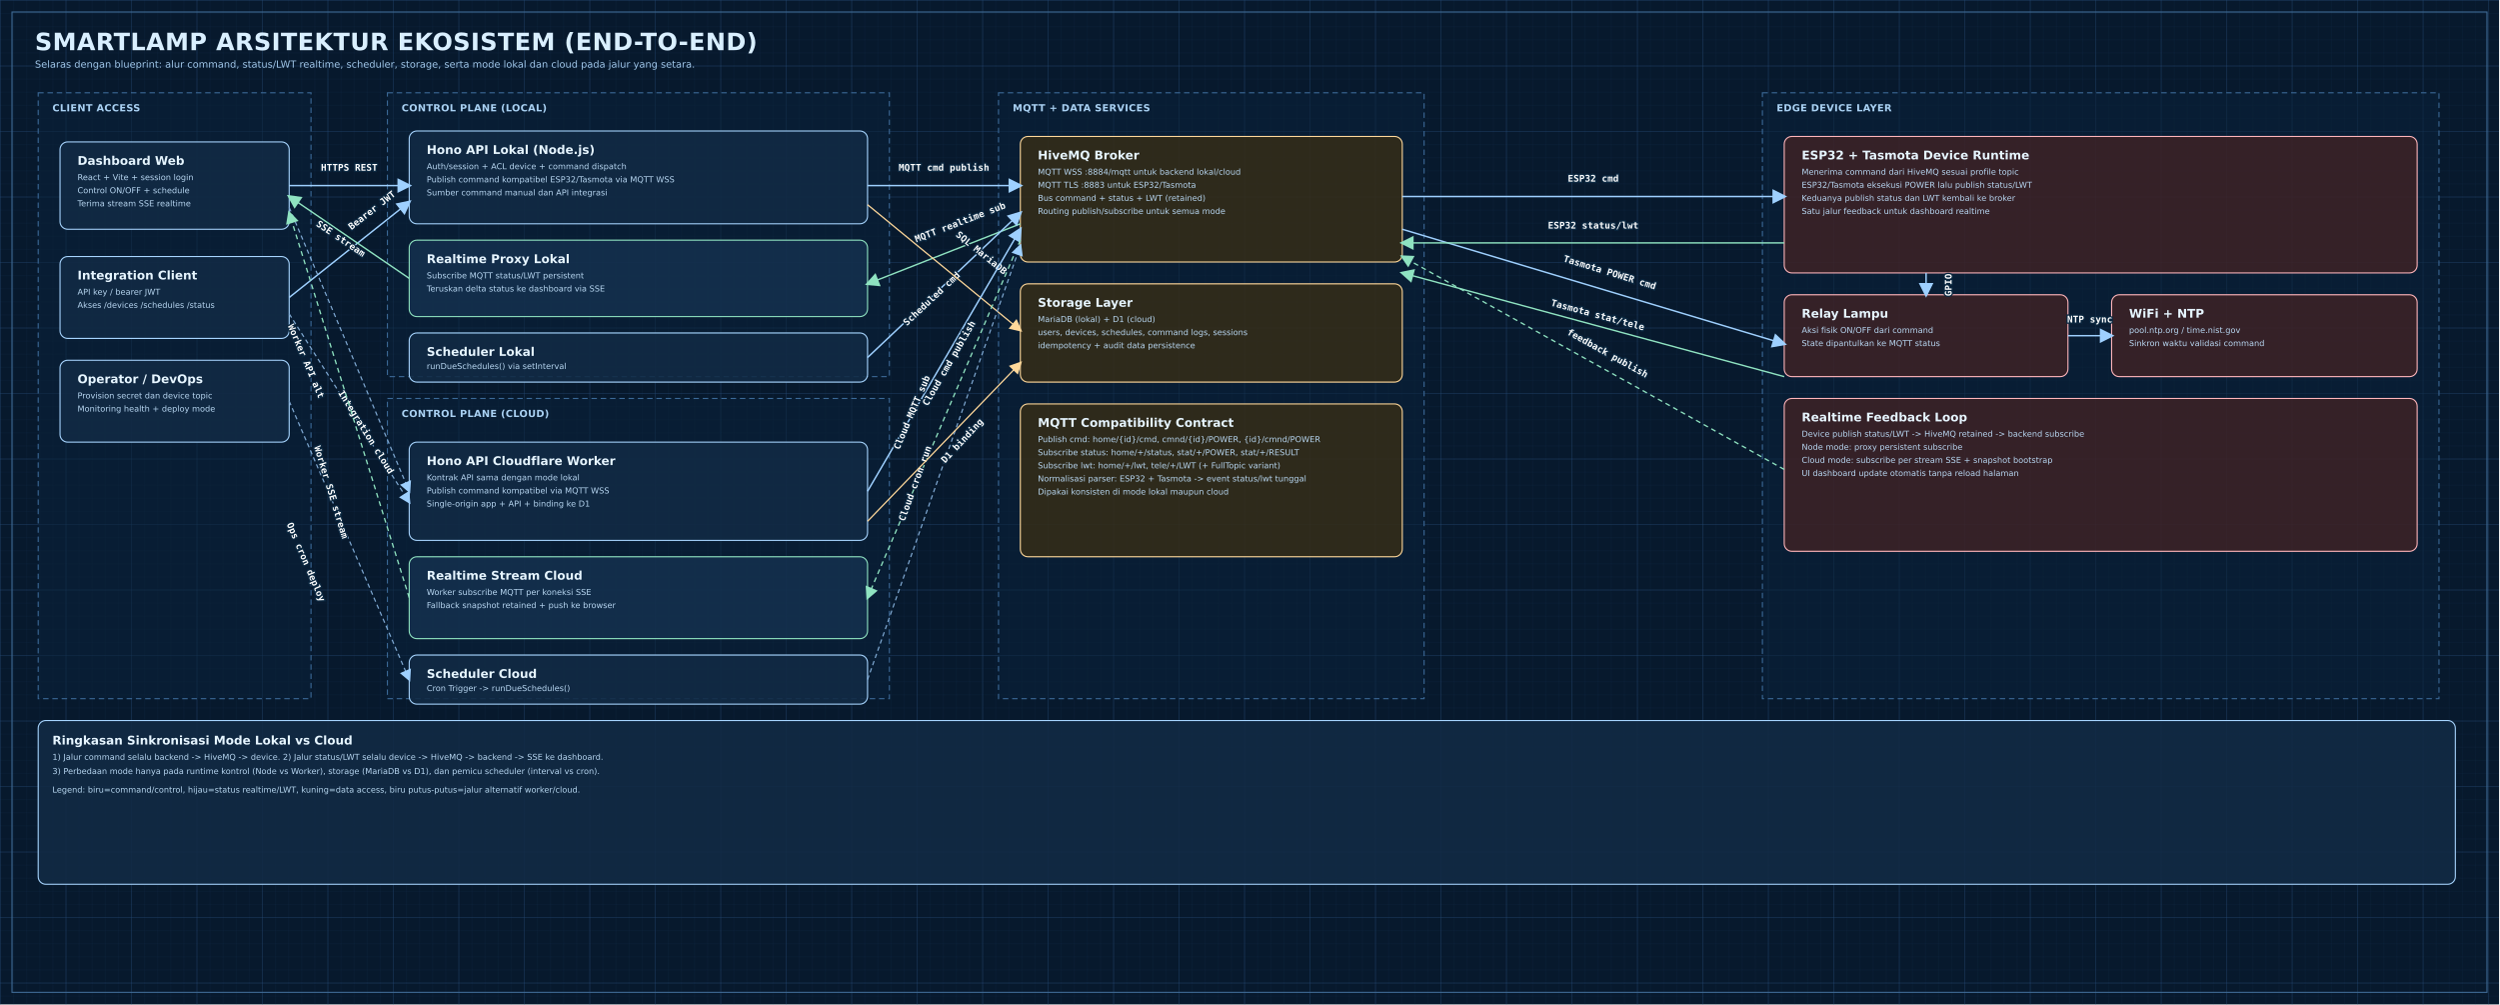
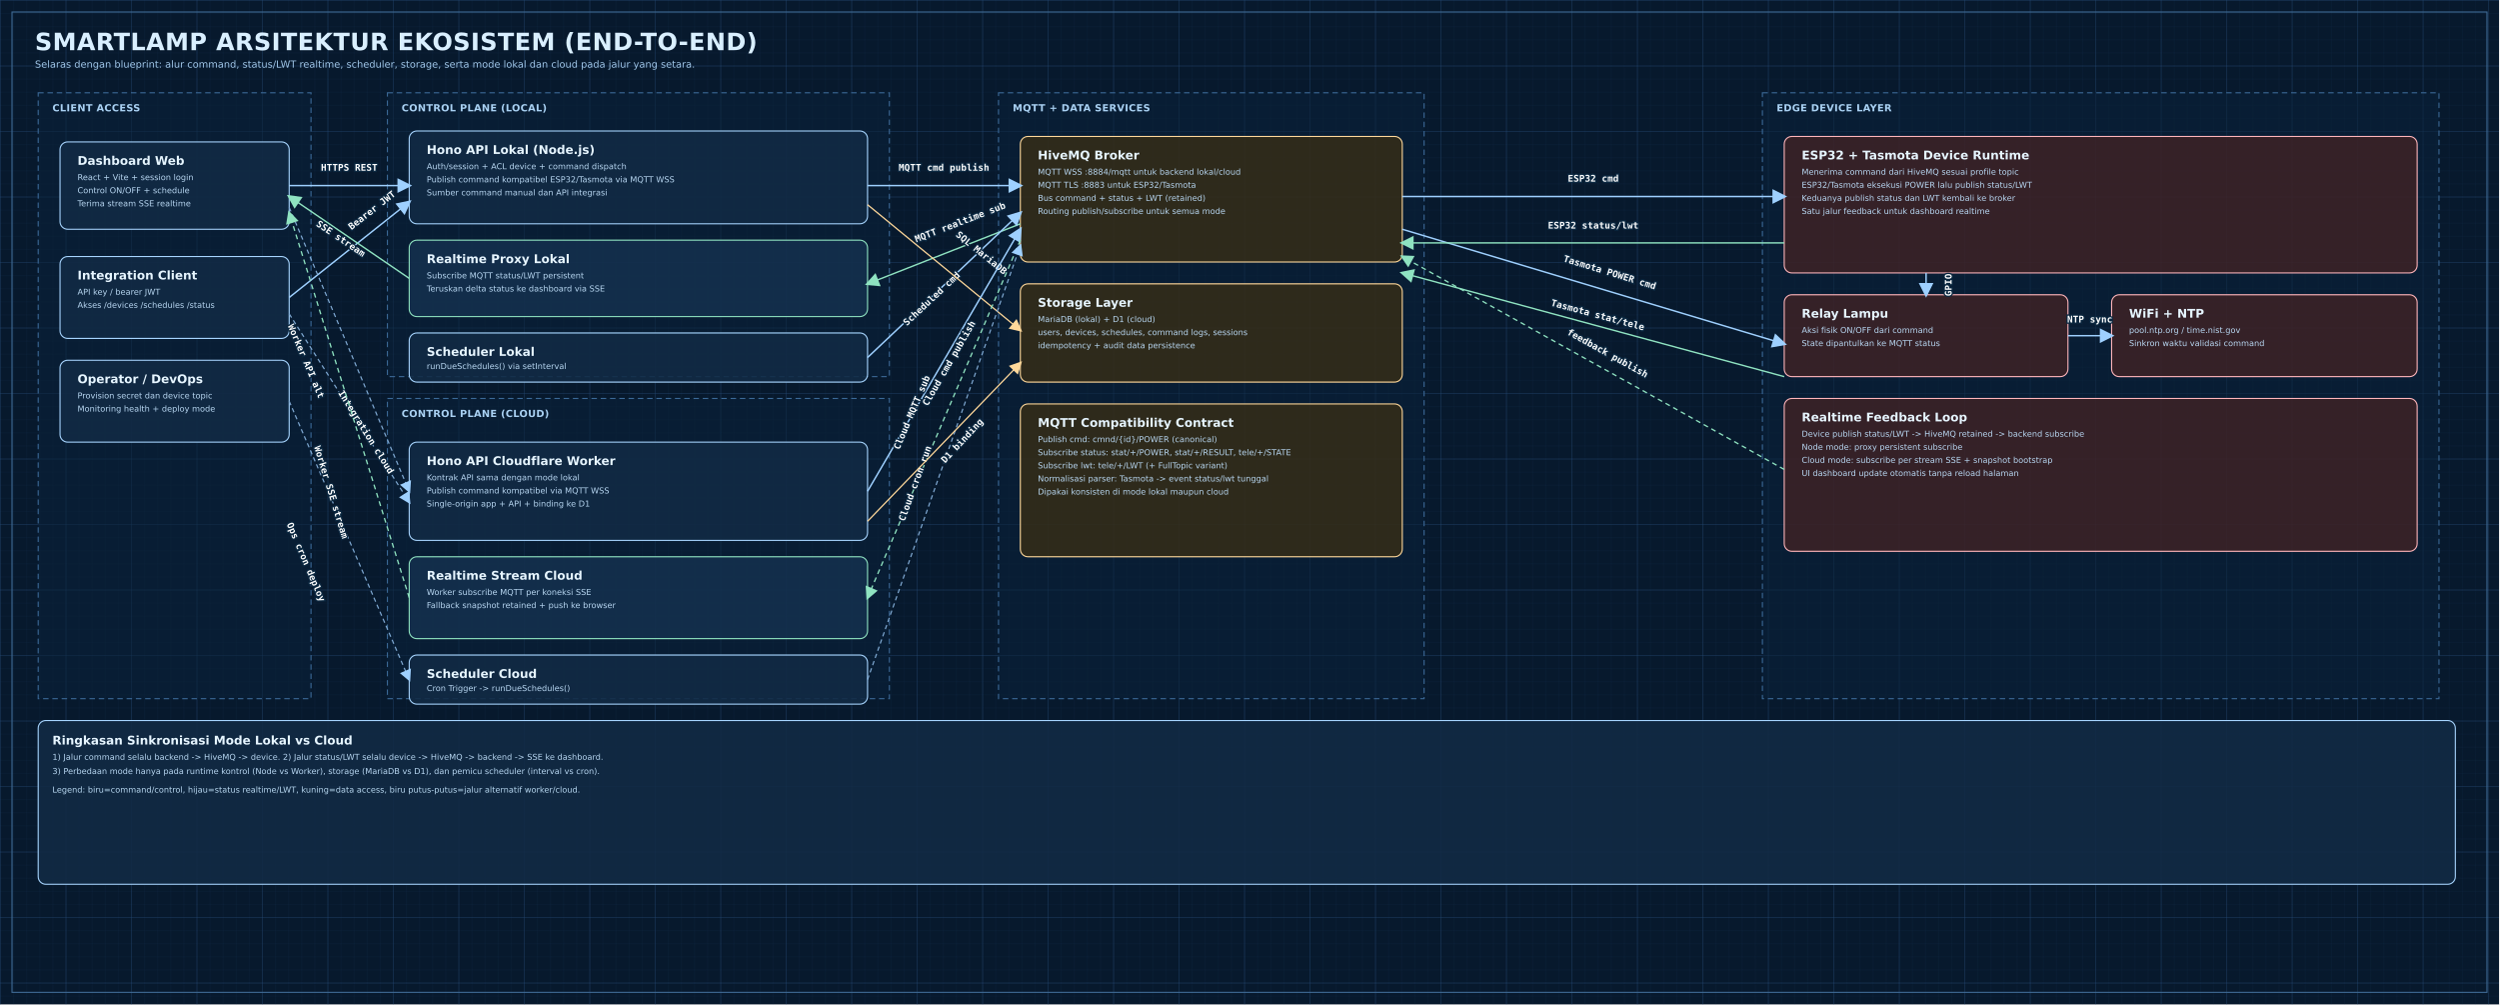
<svg xmlns="http://www.w3.org/2000/svg" width="4580" height="1840" viewBox="0 0 4580 1840">
  <defs>
    <pattern id="smallGrid" width="24" height="24" patternUnits="userSpaceOnUse">
      <path d="M 24 0 L 0 0 0 24" fill="none" stroke="#1b3f67" stroke-width="0.9" opacity="0.42" />
    </pattern>
    <pattern id="blueGrid" width="120" height="120" patternUnits="userSpaceOnUse">
      <rect width="120" height="120" fill="url(#smallGrid)" />
      <path d="M 120 0 L 0 0 0 120" fill="none" stroke="#2d5a8e" stroke-width="1.3" opacity="0.72" />
    </pattern>
    <marker id="arrowMain" markerWidth="10" markerHeight="10" refX="8" refY="5" orient="auto">
      <path d="M 0 0 L 10 5 L 0 10 z" fill="#9ed0ff" />
    </marker>
    <marker id="arrowStatus" markerWidth="10" markerHeight="10" refX="8" refY="5" orient="auto">
      <path d="M 0 0 L 10 5 L 0 10 z" fill="#8fe3c1" />
    </marker>
    <marker id="arrowData" markerWidth="10" markerHeight="10" refX="8" refY="5" orient="auto">
      <path d="M 0 0 L 10 5 L 0 10 z" fill="#ffd89a" />
    </marker>
    <style>
      .title {
        fill: #d9efff;
        font-family: 'Segoe UI', 'DejaVu Sans', sans-serif;
        font-size: 44px;
        font-weight: 700;
        letter-spacing: 0.7px;
      }
      .subtitle {
        fill: #9fc5e7;
        font-family: 'Segoe UI', 'DejaVu Sans', sans-serif;
        font-size: 18px;
      }
      .zone {
        fill: rgba(11, 35, 58, 0.54);
        stroke: #3b6997;
        stroke-width: 2;
        stroke-dasharray: 10 7;
      }
      .zoneTitle {
        fill: #a9d1f3;
        font-family: 'Segoe UI', 'DejaVu Sans', sans-serif;
        font-size: 18px;
        font-weight: 700;
        letter-spacing: 0.5px;
      }
      .node {
        fill: rgba(17, 42, 69, 0.88);
        stroke: #a7d5ff;
        stroke-width: 2;
        rx: 14;
      }
      .nodeAlt {
        fill: rgba(20, 48, 77, 0.88);
        stroke: #8fe3c1;
        stroke-width: 2;
        rx: 14;
      }
      .nodeData {
        fill: rgba(58, 46, 20, 0.76);
        stroke: #ffd89a;
        stroke-width: 2;
        rx: 14;
      }
      .nodeEdge {
        fill: rgba(68, 35, 36, 0.76);
        stroke: #ffb5ba;
        stroke-width: 2;
        rx: 14;
      }
      .nodeTitle {
        fill: #e6f5ff;
        font-family: 'Segoe UI', 'DejaVu Sans', sans-serif;
        font-size: 22px;
        font-weight: 700;
      }
      .nodeText {
        fill: #b8d7f2;
        font-family: 'Segoe UI', 'DejaVu Sans', sans-serif;
        font-size: 15px;
      }
      .mainLink {
        fill: none;
        stroke: #9ed0ff;
        stroke-width: 2.7;
        marker-end: url(#arrowMain);
      }
      .statusLink {
        fill: none;
        stroke: #8fe3c1;
        stroke-width: 2.6;
        marker-end: url(#arrowStatus);
      }
      .statusDashed {
        fill: none;
        stroke: #8fe3c1;
        stroke-width: 2.4;
        stroke-dasharray: 9 7;
        marker-end: url(#arrowStatus);
      }
      .dataLink {
        fill: none;
        stroke: #ffd89a;
        stroke-width: 2.3;
        marker-end: url(#arrowData);
      }
      .altLink {
        fill: none;
        stroke: #7fa9d3;
        stroke-width: 2.2;
        stroke-dasharray: 8 6;
        marker-end: url(#arrowMain);
      }
      .linkLabel {
        fill: #ffffff;
        font-family: 'Consolas', 'DejaVu Sans Mono', monospace;
        font-size: 17px;
        font-weight: 700;
        letter-spacing: 0.15px;
        stroke: #0a2740;
        stroke-width: 4.8;
        paint-order: stroke fill;
      }
      .linkLabelDiag {
        text-anchor: middle;
        dominant-baseline: middle;
      }
      .legendText {
        fill: #b7d7f0;
        font-family: 'Segoe UI', 'DejaVu Sans', sans-serif;
        font-size: 15px;
      }
    </style>
  </defs>
  <rect width="4580" height="1840" fill="#07192d" />
  <rect width="4580" height="1840" fill="url(#blueGrid)" />
  <rect x="22" y="22" width="4536" height="1796" fill="none" stroke="#3f6b96" stroke-width="2" />
  <text x="64" y="92" class="title">SMARTLAMP ARSITEKTUR EKOSISTEM (END-TO-END)</text>
  <text x="64" y="124" class="subtitle">Selaras dengan blueprint: alur command, status/LWT realtime, scheduler, storage, serta mode lokal dan cloud pada jalur yang setara.</text>
  <rect x="70" y="170" width="500" height="1110" class="zone" />
  <text x="96" y="204" class="zoneTitle">CLIENT ACCESS</text>
  <rect x="710" y="170" width="920" height="520" class="zone" />
  <text x="736" y="204" class="zoneTitle">CONTROL PLANE (LOCAL)</text>
  <rect x="710" y="730" width="920" height="550" class="zone" />
  <text x="736" y="764" class="zoneTitle">CONTROL PLANE (CLOUD)</text>
  <rect x="1830" y="170" width="780" height="1110" class="zone" />
  <text x="1856" y="204" class="zoneTitle">MQTT + DATA SERVICES</text>
  <rect x="3230" y="170" width="1240" height="1110" class="zone" />
  <text x="3256" y="204" class="zoneTitle">EDGE DEVICE LAYER</text>
  <rect x="110" y="260" width="420" height="160" class="node" />
  <text x="142" y="302" class="nodeTitle">Dashboard Web</text>
  <text x="142" y="330" class="nodeText">React + Vite + session login</text>
  <text x="142" y="354" class="nodeText">Control ON/OFF + schedule</text>
  <text x="142" y="378" class="nodeText">Terima stream SSE realtime</text>
  <rect x="110" y="470" width="420" height="150" class="node" />
  <text x="142" y="512" class="nodeTitle">Integration Client</text>
  <text x="142" y="540" class="nodeText">API key / bearer JWT</text>
  <text x="142" y="564" class="nodeText">Akses /devices /schedules /status</text>
  <rect x="110" y="660" width="420" height="150" class="node" />
  <text x="142" y="702" class="nodeTitle">Operator / DevOps</text>
  <text x="142" y="730" class="nodeText">Provision secret dan device topic</text>
  <text x="142" y="754" class="nodeText">Monitoring health + deploy mode</text>
  <rect x="750" y="240" width="840" height="170" class="node" />
  <text x="782" y="282" class="nodeTitle">Hono API Lokal (Node.js)</text>
  <text x="782" y="310" class="nodeText">Auth/session + ACL device + command dispatch</text>
  <text x="782" y="334" class="nodeText">Publish command kompatibel ESP32/Tasmota via MQTT WSS</text>
  <text x="782" y="358" class="nodeText">Sumber command manual dan API integrasi</text>
  <rect x="750" y="440" width="840" height="140" class="nodeAlt" />
  <text x="782" y="482" class="nodeTitle">Realtime Proxy Lokal</text>
  <text x="782" y="510" class="nodeText">Subscribe MQTT status/LWT persistent</text>
  <text x="782" y="534" class="nodeText">Teruskan delta status ke dashboard via SSE</text>
  <rect x="750" y="610" width="840" height="90" class="node" />
  <text x="782" y="652" class="nodeTitle">Scheduler Lokal</text>
  <text x="782" y="676" class="nodeText">runDueSchedules() via setInterval</text>
  <rect x="750" y="810" width="840" height="180" class="node" />
  <text x="782" y="852" class="nodeTitle">Hono API Cloudflare Worker</text>
  <text x="782" y="880" class="nodeText">Kontrak API sama dengan mode lokal</text>
  <text x="782" y="904" class="nodeText">Publish command kompatibel via MQTT WSS</text>
  <text x="782" y="928" class="nodeText">Single-origin app + API + binding ke D1</text>
  <rect x="750" y="1020" width="840" height="150" class="nodeAlt" />
  <text x="782" y="1062" class="nodeTitle">Realtime Stream Cloud</text>
  <text x="782" y="1090" class="nodeText">Worker subscribe MQTT per koneksi SSE</text>
  <text x="782" y="1114" class="nodeText">Fallback snapshot retained + push ke browser</text>
  <rect x="750" y="1200" width="840" height="90" class="node" />
  <text x="782" y="1242" class="nodeTitle">Scheduler Cloud</text>
  <text x="782" y="1266" class="nodeText">Cron Trigger -&gt; runDueSchedules()</text>
  <rect x="1870" y="250" width="700" height="230" class="nodeData" />
  <text x="1902" y="292" class="nodeTitle">HiveMQ Broker</text>
  <text x="1902" y="320" class="nodeText">MQTT WSS :8884/mqtt untuk backend lokal/cloud</text>
  <text x="1902" y="344" class="nodeText">MQTT TLS :8883 untuk ESP32/Tasmota</text>
  <text x="1902" y="368" class="nodeText">Bus command + status + LWT (retained)</text>
  <text x="1902" y="392" class="nodeText">Routing publish/subscribe untuk semua mode</text>
  <rect x="1870" y="520" width="700" height="180" class="nodeData" />
  <text x="1902" y="562" class="nodeTitle">Storage Layer</text>
  <text x="1902" y="590" class="nodeText">MariaDB (lokal) + D1 (cloud)</text>
  <text x="1902" y="614" class="nodeText">users, devices, schedules, command logs, sessions</text>
  <text x="1902" y="638" class="nodeText">idempotency + audit data persistence</text>
  <rect x="1870" y="740" width="700" height="280" class="nodeData" />
  <text x="1902" y="782" class="nodeTitle">MQTT Compatibility Contract</text>
-   <text x="1902" y="810" class="nodeText">Publish cmd: home/{id}/cmd, cmnd/{id}/POWER, {id}/cmnd/POWER</text>
-   <text x="1902" y="834" class="nodeText">Subscribe status: home/+/status, stat/+/POWER, stat/+/RESULT</text>
-   <text x="1902" y="858" class="nodeText">Subscribe lwt: home/+/lwt, tele/+/LWT (+ FullTopic variant)</text>
-   <text x="1902" y="882" class="nodeText">Normalisasi parser: ESP32 + Tasmota -&gt; event status/lwt tunggal</text>
+   <text x="1902" y="810" class="nodeText">Publish cmd: cmnd/{id}/POWER (canonical)</text>
+   <text x="1902" y="834" class="nodeText">Subscribe status: stat/+/POWER, stat/+/RESULT, tele/+/STATE</text>
+   <text x="1902" y="858" class="nodeText">Subscribe lwt: tele/+/LWT (+ FullTopic variant)</text>
+   <text x="1902" y="882" class="nodeText">Normalisasi parser: Tasmota -&gt; event status/lwt tunggal</text>
  <text x="1902" y="906" class="nodeText">Dipakai konsisten di mode lokal maupun cloud</text>
  <rect x="3270" y="250" width="1160" height="250" class="nodeEdge" />
  <text x="3302" y="292" class="nodeTitle">ESP32 + Tasmota Device Runtime</text>
  <text x="3302" y="320" class="nodeText">Menerima command dari HiveMQ sesuai profile topic</text>
  <text x="3302" y="344" class="nodeText">ESP32/Tasmota eksekusi POWER lalu publish status/LWT</text>
  <text x="3302" y="368" class="nodeText">Keduanya publish status dan LWT kembali ke broker</text>
  <text x="3302" y="392" class="nodeText">Satu jalur feedback untuk dashboard realtime</text>
  <rect x="3270" y="540" width="520" height="150" class="nodeEdge" />
  <text x="3302" y="582" class="nodeTitle">Relay Lampu</text>
  <text x="3302" y="610" class="nodeText">Aksi fisik ON/OFF dari command</text>
  <text x="3302" y="634" class="nodeText">State dipantulkan ke MQTT status</text>
  <rect x="3870" y="540" width="560" height="150" class="nodeEdge" />
  <text x="3902" y="582" class="nodeTitle">WiFi + NTP</text>
  <text x="3902" y="610" class="nodeText">pool.ntp.org / time.nist.gov</text>
  <text x="3902" y="634" class="nodeText">Sinkron waktu validasi command</text>
  <rect x="3270" y="730" width="1160" height="280" class="nodeEdge" />
  <text x="3302" y="772" class="nodeTitle">Realtime Feedback Loop</text>
  <text x="3302" y="800" class="nodeText">Device publish status/LWT -&gt; HiveMQ retained -&gt; backend subscribe</text>
  <text x="3302" y="824" class="nodeText">Node mode: proxy persistent subscribe</text>
  <text x="3302" y="848" class="nodeText">Cloud mode: subscribe per stream SSE + snapshot bootstrap</text>
  <text x="3302" y="872" class="nodeText">UI dashboard update otomatis tanpa reload halaman</text>
  <path d="M 530 340 L 750 340" class="mainLink" />
  <text x="640" y="308" class="linkLabel linkLabelDiag">HTTPS REST</text>
  <path d="M 530 545 L 750 370" class="mainLink" />
  <text x="682" y="386" class="linkLabel linkLabelDiag" transform="rotate(-38 682 386)">Bearer JWT</text>
  <path d="M 530 380 L 750 900" class="altLink" />
  <text x="560" y="662" class="linkLabel linkLabelDiag" transform="rotate(67 560 662)">Worker API alt</text>
  <path d="M 530 575 L 750 920" class="altLink" />
  <text x="670" y="792" class="linkLabel linkLabelDiag" transform="rotate(58 670 792)">Integration cloud</text>
  <path d="M 530 735 L 750 1245" class="altLink" />
  <text x="560" y="1030" class="linkLabel linkLabelDiag" transform="rotate(67 560 1030)">Ops cron deploy</text>
  <path d="M 1590 340 L 1870 340" class="mainLink" />
  <text x="1730" y="308" class="linkLabel linkLabelDiag">MQTT cmd publish</text>
  <path d="M 1870 410 L 1590 520" class="statusLink" />
  <text x="1760" y="408" class="linkLabel linkLabelDiag" transform="rotate(-21 1760 408)">MQTT realtime sub</text>
  <path d="M 1590 655 L 1870 390" class="mainLink" />
  <text x="1708" y="548" class="linkLabel linkLabelDiag" transform="rotate(-43 1708 548)">Scheduled cmd</text>
  <path d="M 1590 375 L 1870 605" class="dataLink" />
  <text x="1798" y="464" class="linkLabel linkLabelDiag" transform="rotate(39 1798 464)">SQL MariaDB</text>
  <path d="M 1590 900 L 1870 420" class="mainLink" />
  <text x="1740" y="666" class="linkLabel linkLabelDiag" transform="rotate(-60 1740 666)">Cloud cmd publish</text>
  <path d="M 1870 440 L 1590 1095" class="statusDashed" />
  <text x="1672" y="756" class="linkLabel linkLabelDiag" transform="rotate(-67 1672 756)">Cloud MQTT sub</text>
  <path d="M 1590 1245 L 1870 450" class="altLink" />
  <text x="1678" y="886" class="linkLabel linkLabelDiag" transform="rotate(-70 1678 886)">Cloud cron run</text>
  <path d="M 1590 955 L 1870 665" class="dataLink" />
  <text x="1764" y="808" class="linkLabel linkLabelDiag" transform="rotate(-47 1764 808)">D1 binding</text>
  <path d="M 2570 360 L 3270 360" class="mainLink" />
  <text x="2920" y="328" class="linkLabel linkLabelDiag">ESP32 cmd</text>
  <path d="M 2570 420 L 3270 630" class="mainLink" />
  <text x="2950" y="500" class="linkLabel linkLabelDiag" transform="rotate(17 2950 500)">Tasmota POWER cmd</text>
  <path d="M 3270 445 L 2570 445" class="statusLink" />
  <text x="2920" y="414" class="linkLabel linkLabelDiag">ESP32 status/lwt</text>
  <path d="M 3270 690 L 2570 500" class="statusLink" />
  <text x="2928" y="578" class="linkLabel linkLabelDiag" transform="rotate(15 2928 578)">Tasmota stat/tele</text>
  <path d="M 3530 500 L 3530 540" class="mainLink" />
  <text x="3572" y="522" class="linkLabel linkLabelDiag" transform="rotate(-90 3572 522)">GPIO</text>
  <path d="M 3790 615 L 3870 615" class="mainLink" />
  <text x="3830" y="586" class="linkLabel linkLabelDiag">NTP sync</text>
  <path d="M 3270 860 L 2570 470" class="statusDashed" />
  <text x="2946" y="648" class="linkLabel linkLabelDiag" transform="rotate(29 2946 648)">feedback publish</text>
  <path d="M 750 510 L 530 360" class="statusLink" />
  <text x="624" y="438" class="linkLabel linkLabelDiag" transform="rotate(34 624 438)">SSE stream</text>
  <path d="M 750 1095 L 530 390" class="statusDashed" />
  <text x="606" y="902" class="linkLabel linkLabelDiag" transform="rotate(73 606 902)">Worker SSE stream</text>
  <rect x="70" y="1320" width="4430" height="300" class="node" />
  <text x="96" y="1364" class="nodeTitle">Ringkasan Sinkronisasi Mode Lokal vs Cloud</text>
  <text x="96" y="1392" class="nodeText">1) Jalur command selalu backend -&gt; HiveMQ -&gt; device. 2) Jalur status/LWT selalu device -&gt; HiveMQ -&gt; backend -&gt; SSE ke dashboard.</text>
  <text x="96" y="1418" class="nodeText">3) Perbedaan mode hanya pada runtime kontrol (Node vs Worker), storage (MariaDB vs D1), dan pemicu scheduler (interval vs cron).</text>
  <text x="96" y="1452" class="legendText">Legend: biru=command/control, hijau=status realtime/LWT, kuning=data access, biru putus-putus=jalur alternatif worker/cloud.</text>
</svg>
